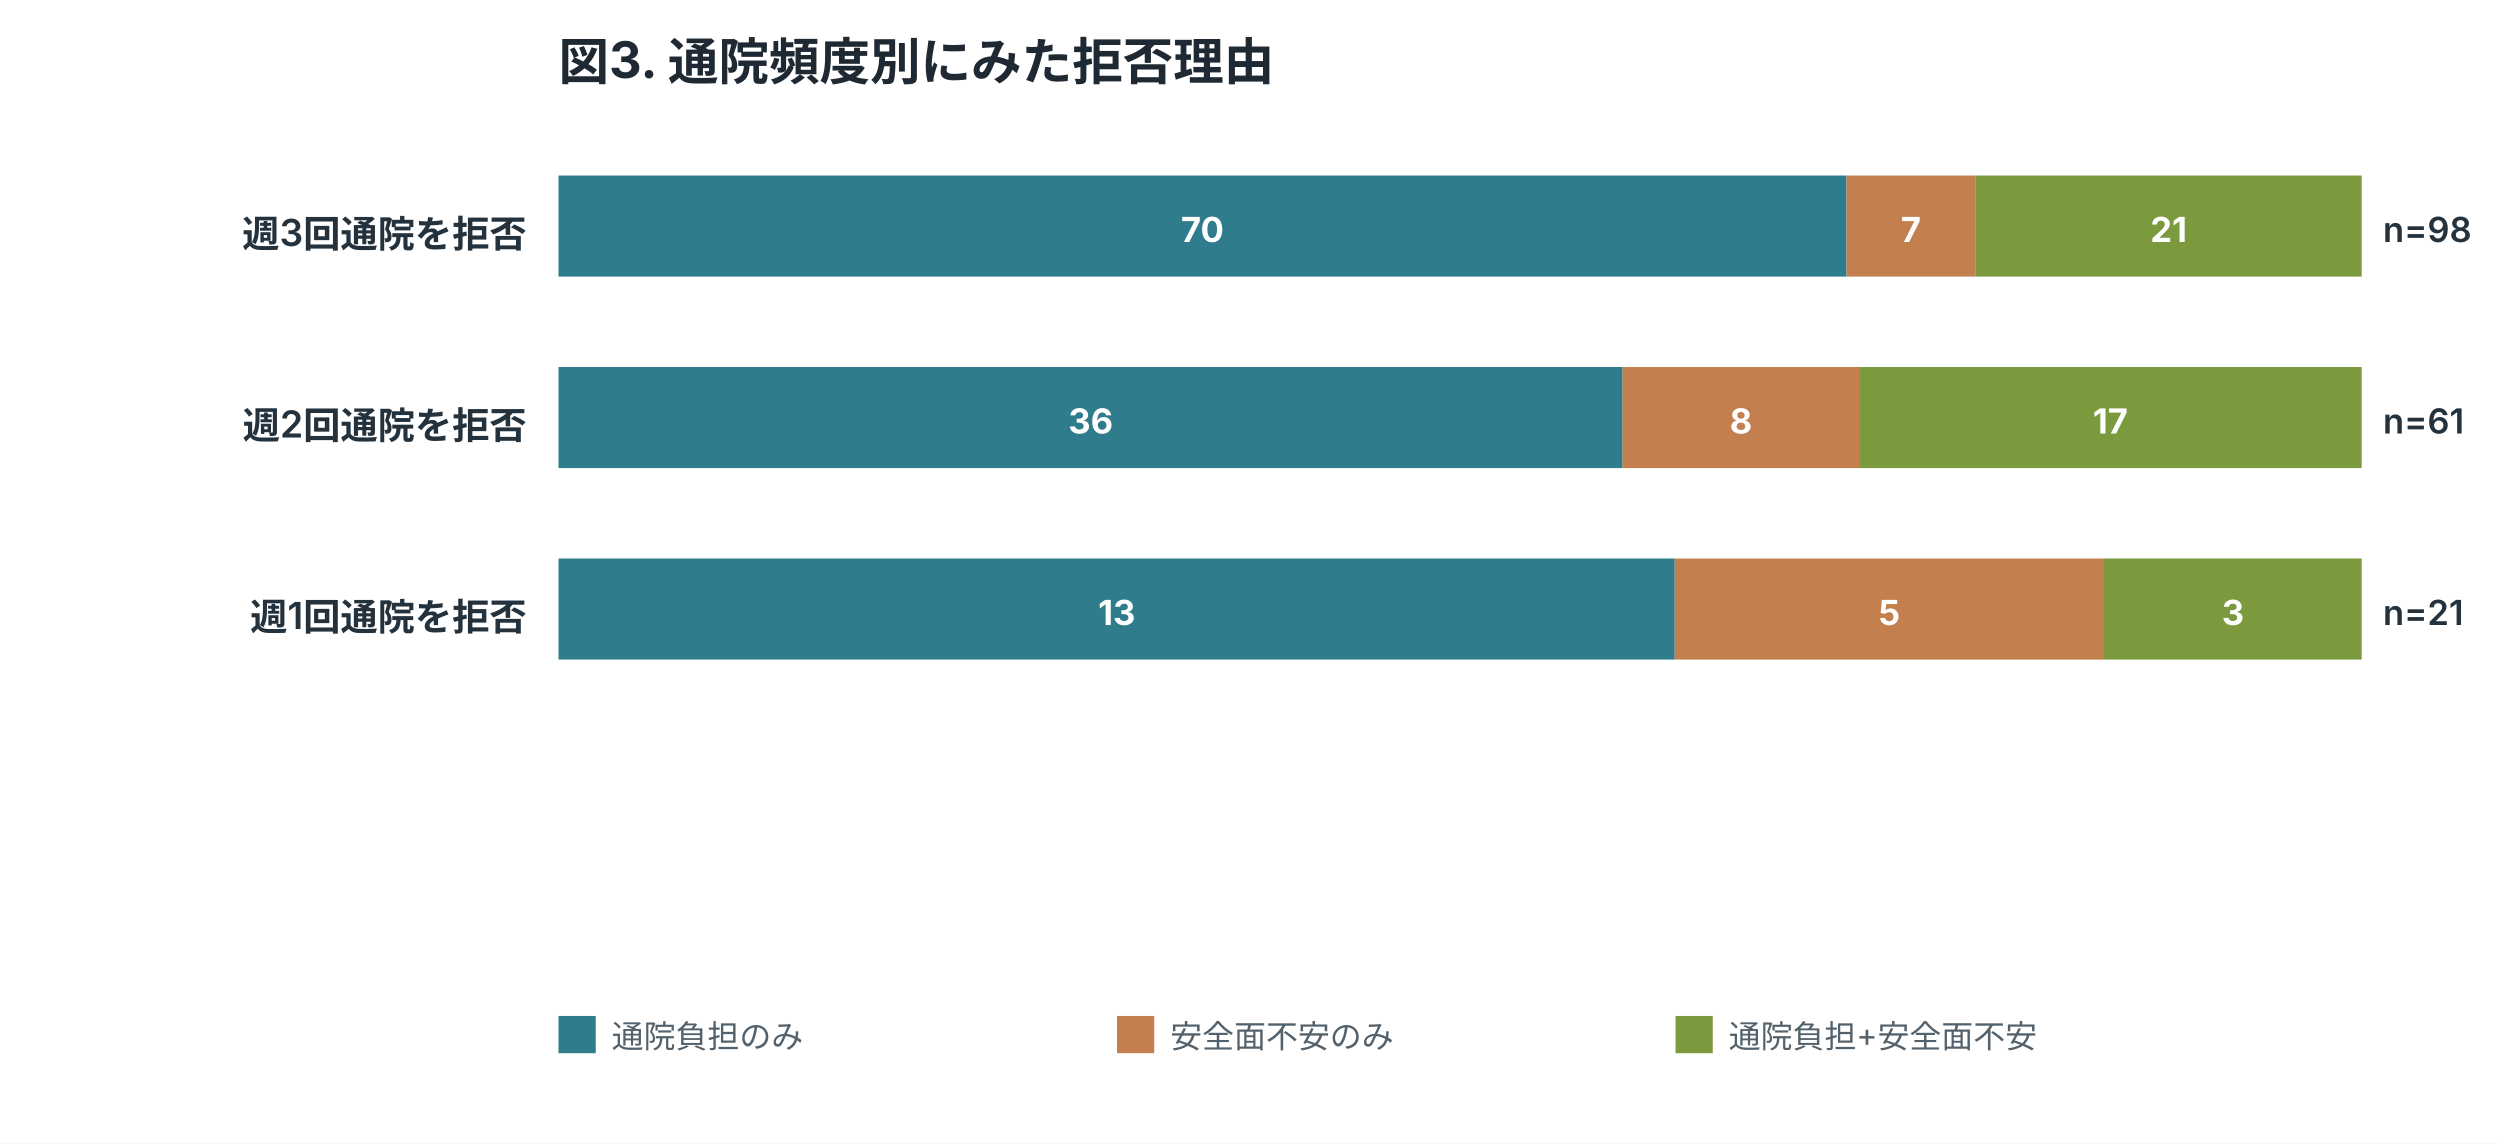
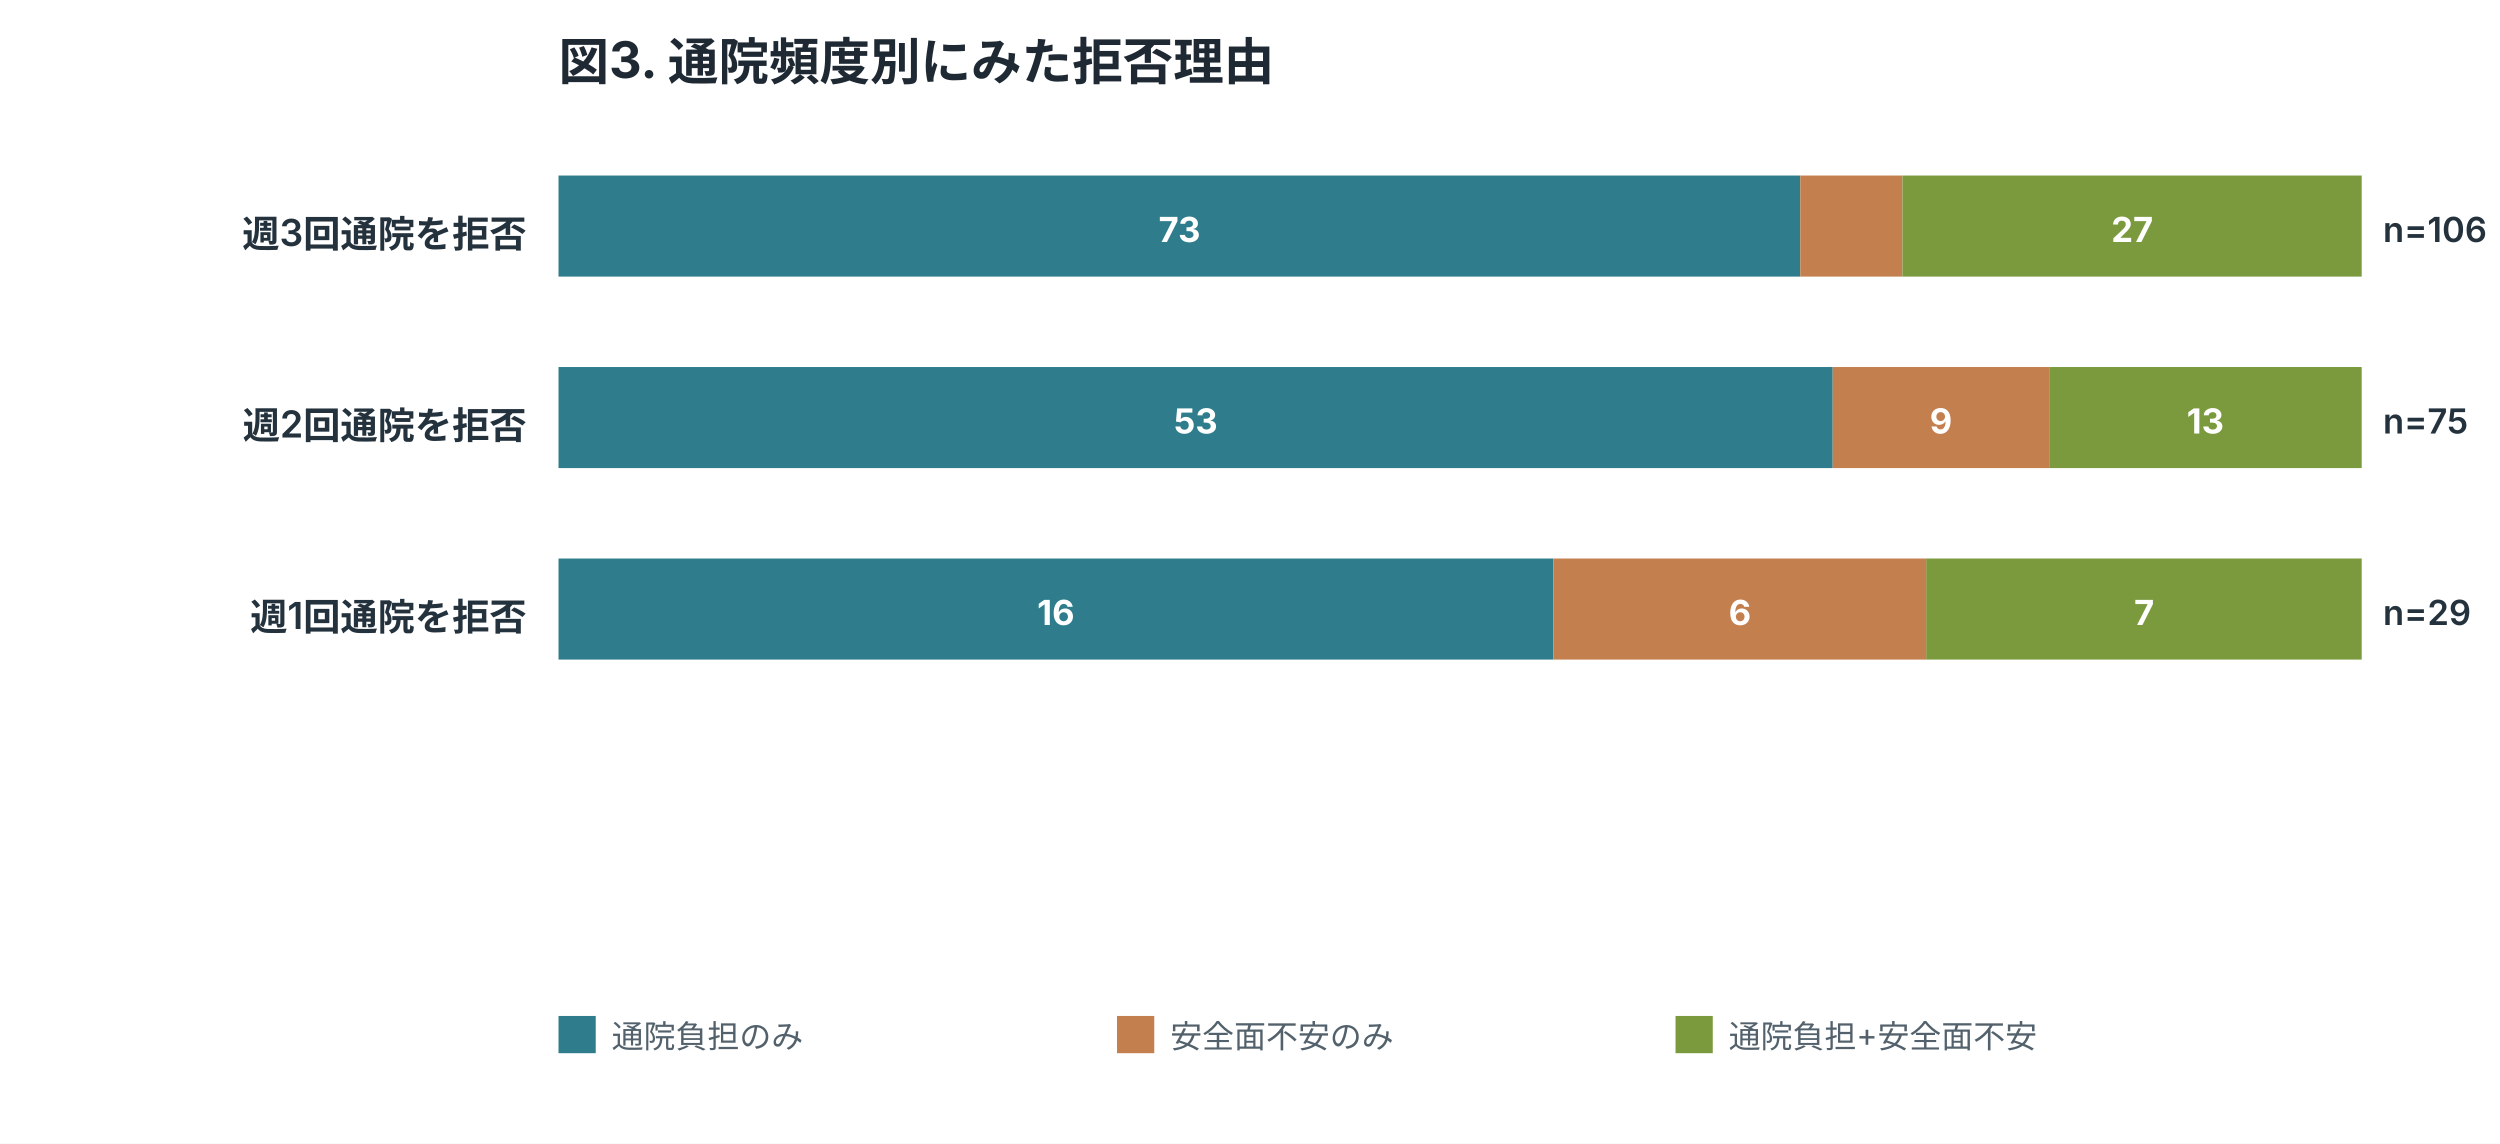
<svg xmlns="http://www.w3.org/2000/svg" width="940" height="430" viewBox="0 0 940 430" role="img">
  <style>
.title{font:700 19px -apple-system,BlinkMacSystemFont,"Segoe UI",sans-serif;fill:#1f2933}
.label{font:600 14px -apple-system,BlinkMacSystemFont,"Segoe UI",sans-serif;fill:#24323d}
.num{font:600 13px -apple-system,BlinkMacSystemFont,"Segoe UI",sans-serif;fill:#24323d}
.axis,.legend,.note{font:12px -apple-system,BlinkMacSystemFont,"Segoe UI",sans-serif;fill:#52616b}
.inside{font:700 13px -apple-system,BlinkMacSystemFont,"Segoe UI",sans-serif;fill:white}
.big{font:700 34px -apple-system,BlinkMacSystemFont,"Segoe UI",sans-serif;fill:#1f2933}
</style>
  <rect width="100%" height="100%" fill="white" />
  <text x="210" y="30" class="title">図3. 通院頻度別にみた拒否理由</text>
  <text x="198" y="93" text-anchor="end" class="label">週3回通院を拒否</text>
-   <rect x="210.0" y="66" width="484.3" height="38" fill="#2f7d8c" />
-   <text x="452.1" y="91" text-anchor="middle" class="inside">70</text>
-   <rect x="694.3" y="66" width="48.4" height="38" fill="#c47f4f" />
-   <text x="718.5" y="91" text-anchor="middle" class="inside">7</text>
-   <rect x="742.7" y="66" width="145.3" height="38" fill="#7a9a3d" />
-   <text x="815.4" y="91" text-anchor="middle" class="inside">21</text>
-   <text x="896" y="91" class="num">n=98</text>
+   <rect x="210.0" y="66" width="466.9" height="38" fill="#2f7d8c" />
+   <text x="443.5" y="91" text-anchor="middle" class="inside">73</text>
+   <rect x="676.9" y="66" width="38.4" height="38" fill="#c47f4f" />
+   <rect x="715.3" y="66" width="172.7" height="38" fill="#7a9a3d" />
+   <text x="801.7" y="91" text-anchor="middle" class="inside">27</text>
+   <text x="896" y="91" class="num">n=106</text>
  <text x="198" y="165" text-anchor="end" class="label">週2回通院を拒否</text>
-   <rect x="210.0" y="138" width="400.1" height="38" fill="#2f7d8c" />
-   <text x="410.1" y="163" text-anchor="middle" class="inside">36</text>
-   <rect x="610.1" y="138" width="88.9" height="38" fill="#c47f4f" />
-   <text x="654.6" y="163" text-anchor="middle" class="inside">8</text>
-   <rect x="699.0" y="138" width="189.0" height="38" fill="#7a9a3d" />
-   <text x="793.5" y="163" text-anchor="middle" class="inside">17</text>
-   <text x="896" y="163" class="num">n=61</text>
+   <rect x="210.0" y="138" width="479.1" height="38" fill="#2f7d8c" />
+   <text x="449.6" y="163" text-anchor="middle" class="inside">53</text>
+   <rect x="689.1" y="138" width="81.4" height="38" fill="#c47f4f" />
+   <text x="729.8" y="163" text-anchor="middle" class="inside">9</text>
+   <rect x="770.5" y="138" width="117.5" height="38" fill="#7a9a3d" />
+   <text x="829.2" y="163" text-anchor="middle" class="inside">13</text>
+   <text x="896" y="163" class="num">n=75</text>
  <text x="198" y="237" text-anchor="end" class="label">週1回通院を拒否</text>
-   <rect x="210.0" y="210" width="419.7" height="38" fill="#2f7d8c" />
-   <text x="419.9" y="235" text-anchor="middle" class="inside">13</text>
-   <rect x="629.7" y="210" width="161.4" height="38" fill="#c47f4f" />
-   <text x="710.4" y="235" text-anchor="middle" class="inside">5</text>
-   <rect x="791.1" y="210" width="96.9" height="38" fill="#7a9a3d" />
-   <text x="839.6" y="235" text-anchor="middle" class="inside">3</text>
-   <text x="896" y="235" class="num">n=21</text>
+   <rect x="210.0" y="210" width="374.1" height="38" fill="#2f7d8c" />
+   <text x="397.0" y="235" text-anchor="middle" class="inside">16</text>
+   <rect x="584.1" y="210" width="140.3" height="38" fill="#c47f4f" />
+   <text x="654.2" y="235" text-anchor="middle" class="inside">6</text>
+   <rect x="724.3" y="210" width="163.7" height="38" fill="#7a9a3d" />
+   <text x="806.2" y="235" text-anchor="middle" class="inside">7</text>
+   <text x="896" y="235" class="num">n=29</text>
  <rect x="210" y="382" width="14" height="14" fill="#2f7d8c" />
  <text x="230" y="394" class="legend">通院負担のみ</text>
  <rect x="420" y="382" width="14" height="14" fill="#c47f4f" />
  <text x="440" y="394" class="legend">安全面不安のみ</text>
  <rect x="630" y="382" width="14" height="14" fill="#7a9a3d" />
  <text x="650" y="394" class="legend">通院負担+安全面不安</text>
</svg>
